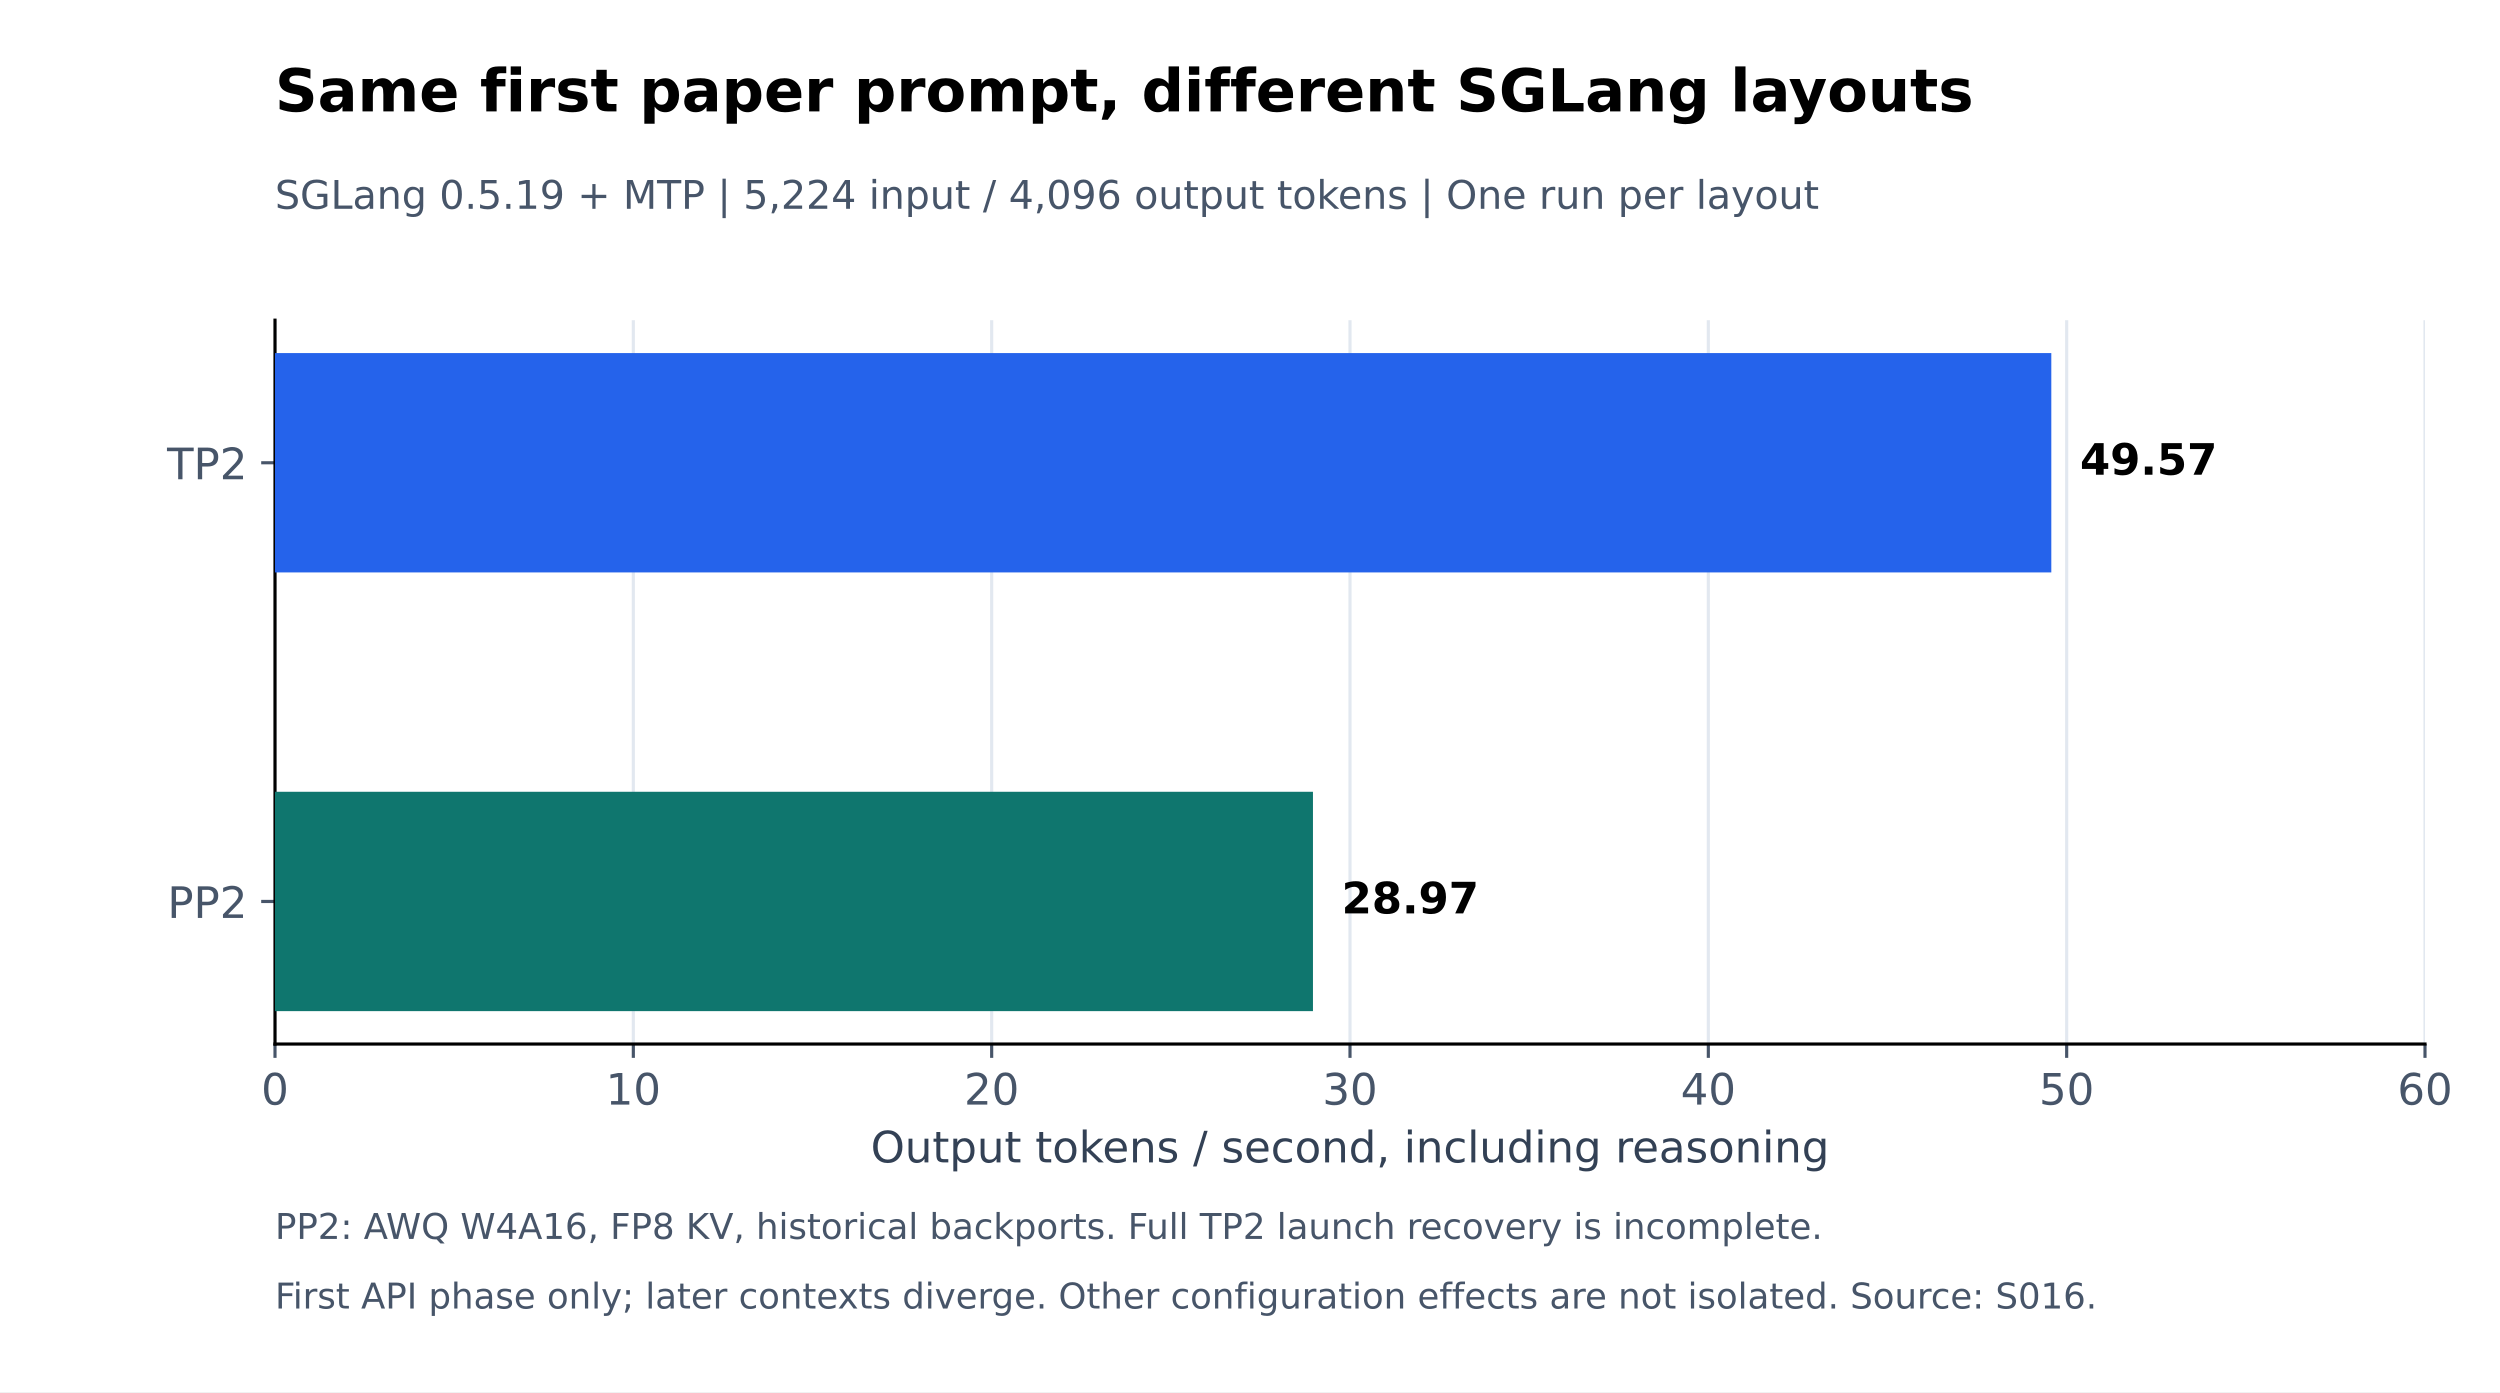
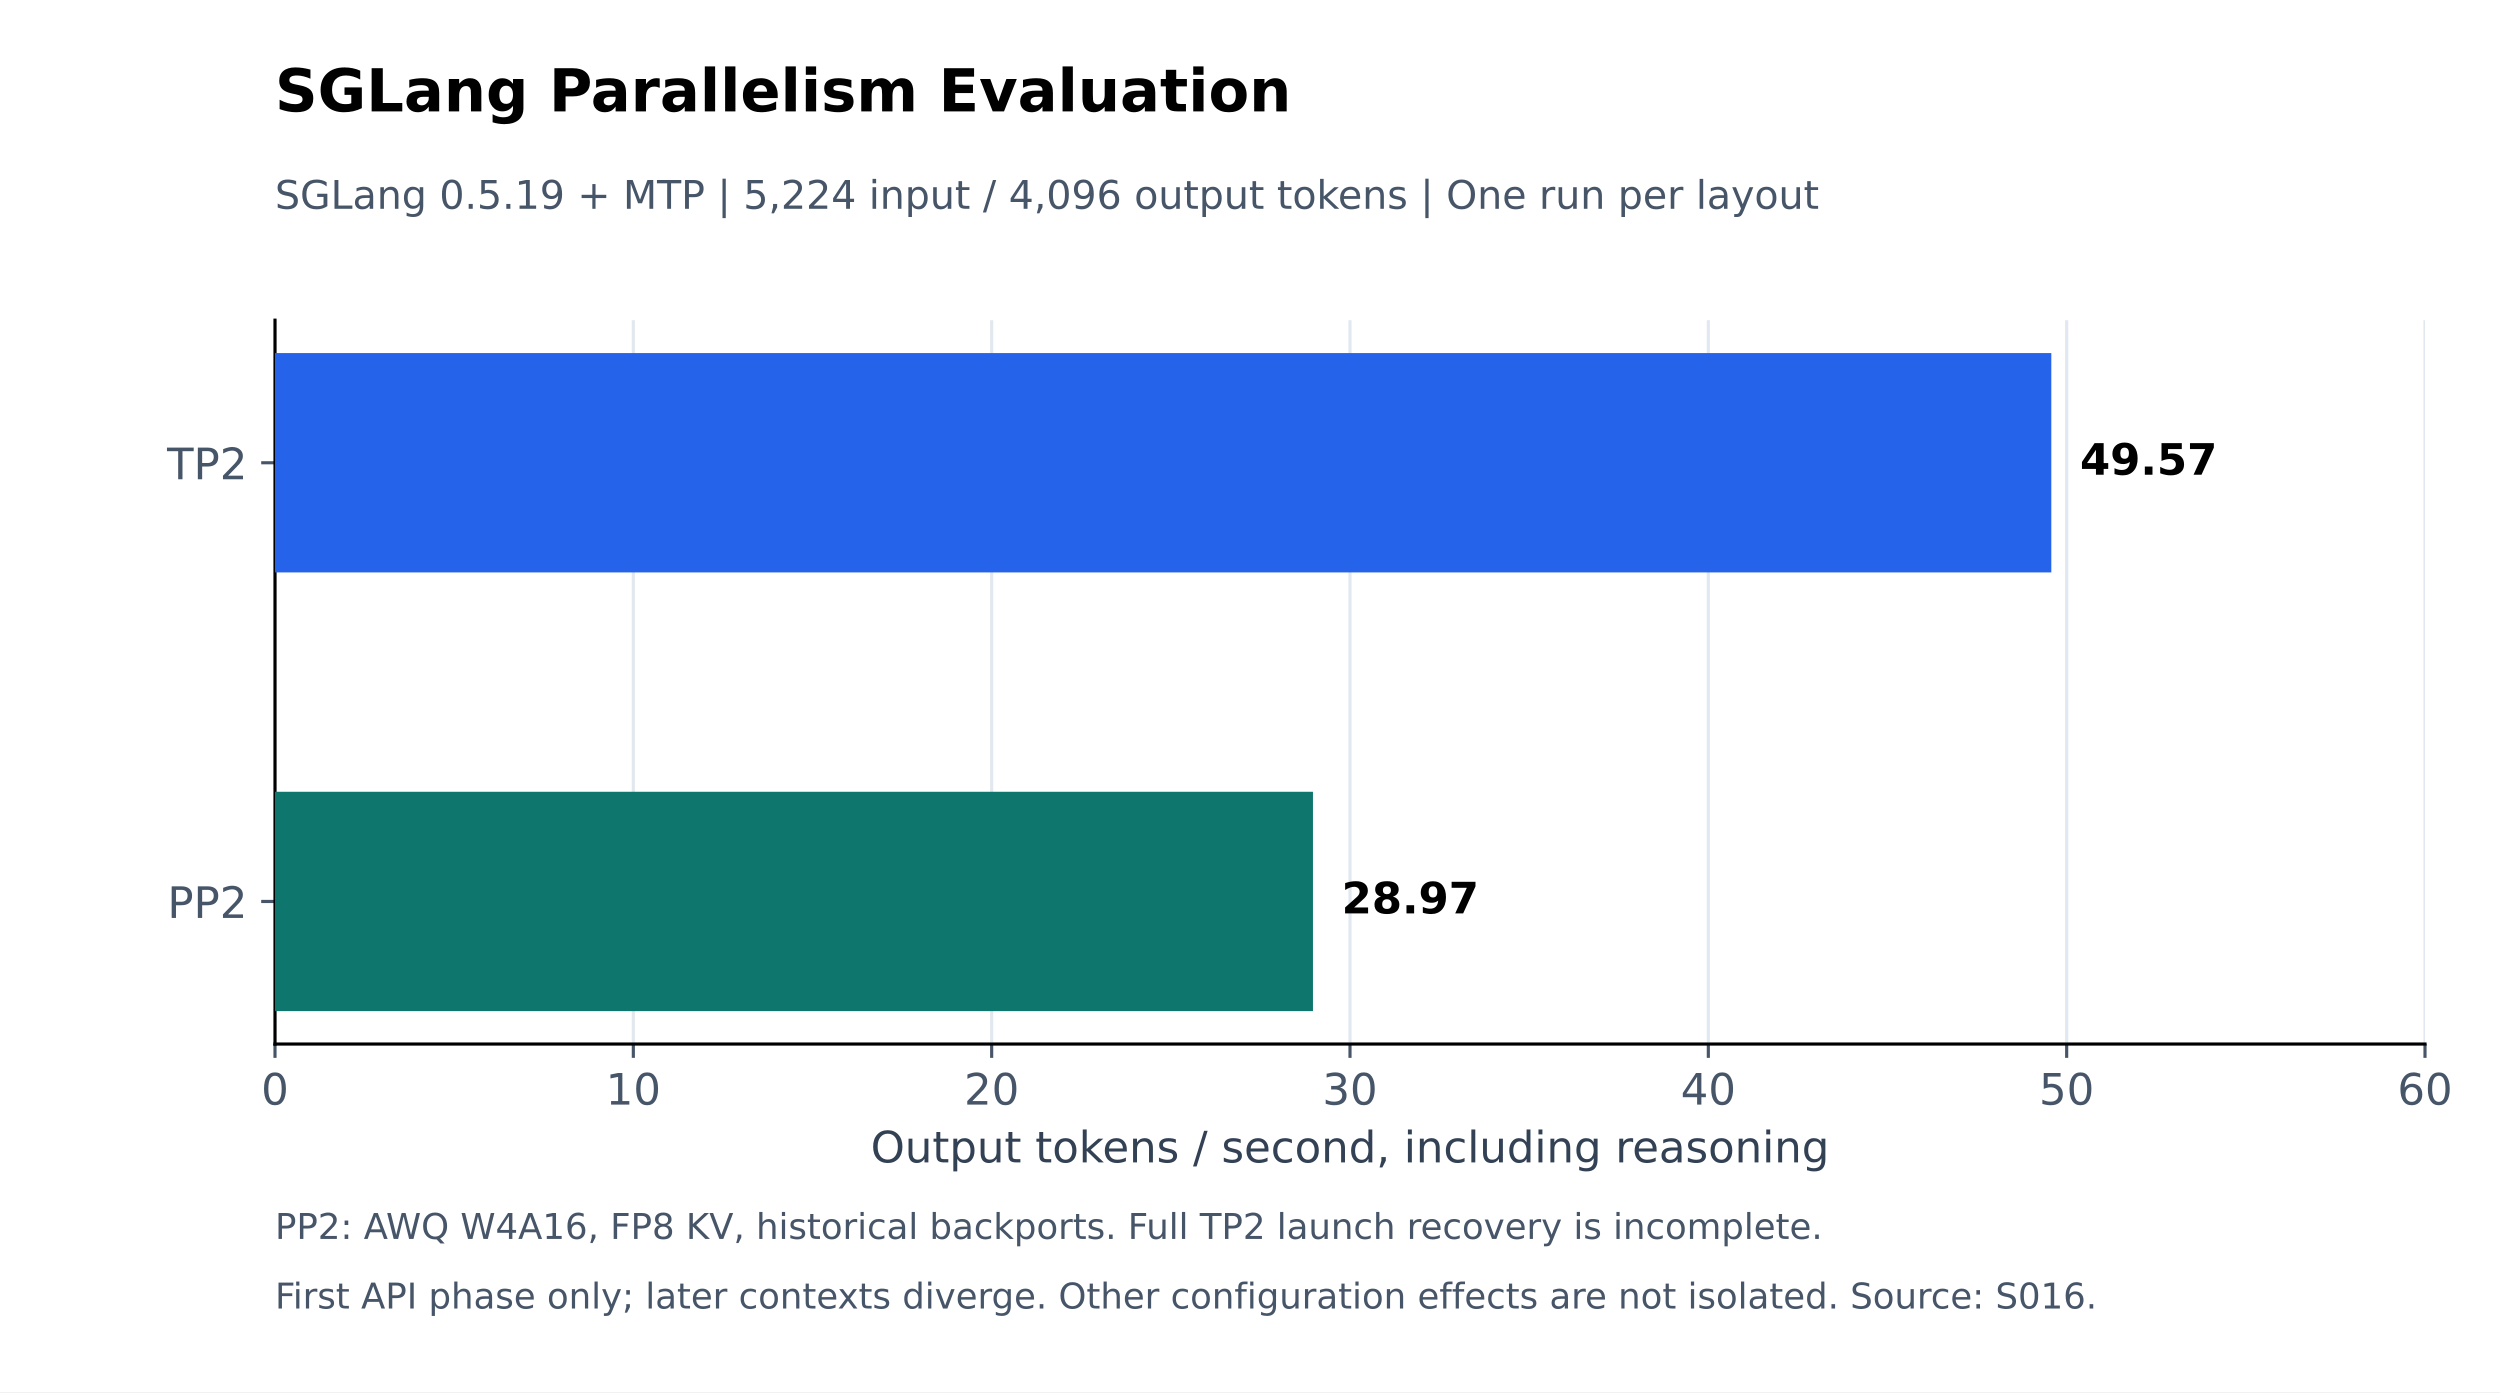
<svg xmlns="http://www.w3.org/2000/svg" xmlns:xlink="http://www.w3.org/1999/xlink" width="633.6pt" height="352.8pt" viewBox="0 0 633.6 352.8" version="1.1">
  <defs>
    <style type="text/css">*{stroke-linejoin: round; stroke-linecap: butt}</style>
  </defs>
  <g id="figure_1">
    <g id="patch_1">
      <path d="M 0 352.8 L 633.6 352.8 L 633.6 0 L 0 0 z " style="fill: #ffffff" />
    </g>
    <g id="axes_1">
      <g id="patch_2">
        <path d="M 69.696 264.6 L 614.592 264.6 L 614.592 81.144 L 69.696 81.144 z " style="fill: #ffffff" />
      </g>
      <g id="matplotlib.axis_1">
        <g id="xtick_1">
          <g id="line2d_1">
-             <path d="M 69.696 264.6 L 69.696 81.144 " clip-path="url(#pff1b604bb2)" style="fill: none; stroke: #e2e8f0; stroke-width: 0.8; stroke-linecap: square" />
+             <path d="M 69.696 264.6 L 69.696 81.144 " clip-path="url(#p27d616f23e)" style="fill: none; stroke: #e2e8f0; stroke-width: 0.8; stroke-linecap: square" />
          </g>
          <g id="line2d_2">
            <defs>
-               <path id="m0772d14835" d="M 0 0 L 0 3.5 " style="stroke: #475569; stroke-width: 0.8" />
+               <path id="m1093fd38a0" d="M 0 0 L 0 3.5 " style="stroke: #475569; stroke-width: 0.8" />
            </defs>
            <g>
-               <use xlink:href="#m0772d14835" x="69.696" y="264.6" style="fill: #475569; stroke: #475569; stroke-width: 0.8" />
+               <use xlink:href="#m1093fd38a0" x="69.696" y="264.6" style="fill: #475569; stroke: #475569; stroke-width: 0.8" />
            </g>
          </g>
          <g id="text_1">
            <text style="fill: #475569; font: 11px 'DejaVu Sans'; text-anchor: middle" x="69.696" y="279.958" transform="rotate(-0 69.696 279.9583)">0</text>
          </g>
        </g>
        <g id="xtick_2">
          <g id="line2d_3">
-             <path d="M 160.512 264.6 L 160.512 81.144 " clip-path="url(#pff1b604bb2)" style="fill: none; stroke: #e2e8f0; stroke-width: 0.8; stroke-linecap: square" />
+             <path d="M 160.512 264.6 L 160.512 81.144 " clip-path="url(#p27d616f23e)" style="fill: none; stroke: #e2e8f0; stroke-width: 0.8; stroke-linecap: square" />
          </g>
          <g id="line2d_4">
            <g>
-               <use xlink:href="#m0772d14835" x="160.512" y="264.6" style="fill: #475569; stroke: #475569; stroke-width: 0.8" />
+               <use xlink:href="#m1093fd38a0" x="160.512" y="264.6" style="fill: #475569; stroke: #475569; stroke-width: 0.8" />
            </g>
          </g>
          <g id="text_2">
            <text style="fill: #475569; font: 11px 'DejaVu Sans'; text-anchor: middle" x="160.512" y="279.958" transform="rotate(-0 160.512 279.9583)">10</text>
          </g>
        </g>
        <g id="xtick_3">
          <g id="line2d_5">
-             <path d="M 251.328 264.6 L 251.328 81.144 " clip-path="url(#pff1b604bb2)" style="fill: none; stroke: #e2e8f0; stroke-width: 0.8; stroke-linecap: square" />
+             <path d="M 251.328 264.6 L 251.328 81.144 " clip-path="url(#p27d616f23e)" style="fill: none; stroke: #e2e8f0; stroke-width: 0.8; stroke-linecap: square" />
          </g>
          <g id="line2d_6">
            <g>
-               <use xlink:href="#m0772d14835" x="251.328" y="264.6" style="fill: #475569; stroke: #475569; stroke-width: 0.8" />
+               <use xlink:href="#m1093fd38a0" x="251.328" y="264.6" style="fill: #475569; stroke: #475569; stroke-width: 0.8" />
            </g>
          </g>
          <g id="text_3">
            <text style="fill: #475569; font: 11px 'DejaVu Sans'; text-anchor: middle" x="251.328" y="279.958" transform="rotate(-0 251.328 279.9583)">20</text>
          </g>
        </g>
        <g id="xtick_4">
          <g id="line2d_7">
-             <path d="M 342.144 264.6 L 342.144 81.144 " clip-path="url(#pff1b604bb2)" style="fill: none; stroke: #e2e8f0; stroke-width: 0.8; stroke-linecap: square" />
+             <path d="M 342.144 264.6 L 342.144 81.144 " clip-path="url(#p27d616f23e)" style="fill: none; stroke: #e2e8f0; stroke-width: 0.8; stroke-linecap: square" />
          </g>
          <g id="line2d_8">
            <g>
-               <use xlink:href="#m0772d14835" x="342.144" y="264.6" style="fill: #475569; stroke: #475569; stroke-width: 0.8" />
+               <use xlink:href="#m1093fd38a0" x="342.144" y="264.6" style="fill: #475569; stroke: #475569; stroke-width: 0.8" />
            </g>
          </g>
          <g id="text_4">
            <text style="fill: #475569; font: 11px 'DejaVu Sans'; text-anchor: middle" x="342.144" y="279.958" transform="rotate(-0 342.144 279.9583)">30</text>
          </g>
        </g>
        <g id="xtick_5">
          <g id="line2d_9">
-             <path d="M 432.96 264.6 L 432.96 81.144 " clip-path="url(#pff1b604bb2)" style="fill: none; stroke: #e2e8f0; stroke-width: 0.8; stroke-linecap: square" />
+             <path d="M 432.96 264.6 L 432.96 81.144 " clip-path="url(#p27d616f23e)" style="fill: none; stroke: #e2e8f0; stroke-width: 0.8; stroke-linecap: square" />
          </g>
          <g id="line2d_10">
            <g>
-               <use xlink:href="#m0772d14835" x="432.96" y="264.6" style="fill: #475569; stroke: #475569; stroke-width: 0.8" />
+               <use xlink:href="#m1093fd38a0" x="432.96" y="264.6" style="fill: #475569; stroke: #475569; stroke-width: 0.8" />
            </g>
          </g>
          <g id="text_5">
            <text style="fill: #475569; font: 11px 'DejaVu Sans'; text-anchor: middle" x="432.96" y="279.958" transform="rotate(-0 432.96 279.9583)">40</text>
          </g>
        </g>
        <g id="xtick_6">
          <g id="line2d_11">
-             <path d="M 523.776 264.6 L 523.776 81.144 " clip-path="url(#pff1b604bb2)" style="fill: none; stroke: #e2e8f0; stroke-width: 0.8; stroke-linecap: square" />
+             <path d="M 523.776 264.6 L 523.776 81.144 " clip-path="url(#p27d616f23e)" style="fill: none; stroke: #e2e8f0; stroke-width: 0.8; stroke-linecap: square" />
          </g>
          <g id="line2d_12">
            <g>
-               <use xlink:href="#m0772d14835" x="523.776" y="264.6" style="fill: #475569; stroke: #475569; stroke-width: 0.8" />
+               <use xlink:href="#m1093fd38a0" x="523.776" y="264.6" style="fill: #475569; stroke: #475569; stroke-width: 0.8" />
            </g>
          </g>
          <g id="text_6">
            <text style="fill: #475569; font: 11px 'DejaVu Sans'; text-anchor: middle" x="523.776" y="279.958" transform="rotate(-0 523.776 279.9583)">50</text>
          </g>
        </g>
        <g id="xtick_7">
          <g id="line2d_13">
-             <path d="M 614.592 264.6 L 614.592 81.144 " clip-path="url(#pff1b604bb2)" style="fill: none; stroke: #e2e8f0; stroke-width: 0.8; stroke-linecap: square" />
+             <path d="M 614.592 264.6 L 614.592 81.144 " clip-path="url(#p27d616f23e)" style="fill: none; stroke: #e2e8f0; stroke-width: 0.8; stroke-linecap: square" />
          </g>
          <g id="line2d_14">
            <g>
-               <use xlink:href="#m0772d14835" x="614.592" y="264.6" style="fill: #475569; stroke: #475569; stroke-width: 0.8" />
+               <use xlink:href="#m1093fd38a0" x="614.592" y="264.6" style="fill: #475569; stroke: #475569; stroke-width: 0.8" />
            </g>
          </g>
          <g id="text_7">
            <text style="fill: #475569; font: 11px 'DejaVu Sans'; text-anchor: middle" x="614.592" y="279.958" transform="rotate(-0 614.592 279.9583)">60</text>
          </g>
        </g>
        <g id="text_8">
          <text style="fill: #334155; font: 11px 'DejaVu Sans'; text-anchor: middle" x="342.144" y="294.604" transform="rotate(-0 342.144 294.6042)">Output tokens / second, including reasoning</text>
        </g>
      </g>
      <g id="matplotlib.axis_2">
        <g id="ytick_1">
          <g id="line2d_15">
            <defs>
-               <path id="m8a8a0bfecd" d="M 0 0 L -3.5 0 " style="stroke: #475569; stroke-width: 0.8" />
+               <path id="m2e3406e4bc" d="M 0 0 L -3.5 0 " style="stroke: #475569; stroke-width: 0.8" />
            </defs>
            <g>
-               <use xlink:href="#m8a8a0bfecd" x="69.696" y="117.279" style="fill: #475569; stroke: #475569; stroke-width: 0.8" />
+               <use xlink:href="#m2e3406e4bc" x="69.696" y="117.279" style="fill: #475569; stroke: #475569; stroke-width: 0.8" />
            </g>
          </g>
          <g id="text_9">
            <text style="fill: #475569; font: 11px 'DejaVu Sans'; text-anchor: end" x="62.696" y="121.458" transform="rotate(-0 62.696 121.4584)">TP2</text>
          </g>
        </g>
        <g id="ytick_2">
          <g id="line2d_16">
            <g>
-               <use xlink:href="#m8a8a0bfecd" x="69.696" y="228.465" style="fill: #475569; stroke: #475569; stroke-width: 0.8" />
+               <use xlink:href="#m2e3406e4bc" x="69.696" y="228.465" style="fill: #475569; stroke: #475569; stroke-width: 0.8" />
            </g>
          </g>
          <g id="text_10">
            <text style="fill: #475569; font: 11px 'DejaVu Sans'; text-anchor: end" x="62.696" y="232.644" transform="rotate(-0 62.696 232.6439)">PP2</text>
          </g>
        </g>
      </g>
      <g id="patch_3">
        <path d="M 69.696 264.6 L 69.696 81.144 " style="fill: none; stroke: #000000; stroke-width: 0.8; stroke-linejoin: miter; stroke-linecap: square" />
      </g>
      <g id="patch_4">
        <path d="M 69.696 264.6 L 614.592 264.6 " style="fill: none; stroke: #000000; stroke-width: 0.8; stroke-linejoin: miter; stroke-linecap: square" />
      </g>
      <g id="patch_5">
-         <path d="M 69.696 145.076 L 519.885 145.076 L 519.885 89.483 L 69.696 89.483 z " clip-path="url(#pff1b604bb2)" style="fill: #2563eb" />
+         <path d="M 69.696 145.076 L 519.885 145.076 L 519.885 89.483 L 69.696 89.483 z " clip-path="url(#p27d616f23e)" style="fill: #2563eb" />
      </g>
      <g id="patch_6">
-         <path d="M 69.696 256.261 L 332.757 256.261 L 332.757 200.668 L 69.696 200.668 z " clip-path="url(#pff1b604bb2)" style="fill: #0f766e" />
+         <path d="M 69.696 256.261 L 332.757 256.261 L 332.757 200.668 L 69.696 200.668 z " clip-path="url(#p27d616f23e)" style="fill: #0f766e" />
      </g>
      <g id="text_11">
        <text style="font: 700 11px 'DejaVu Sans'; text-anchor: start" x="527.151" y="120.315" transform="rotate(-0 527.1505 120.3146)">49.57</text>
      </g>
      <g id="text_12">
        <text style="font: 700 11px 'DejaVu Sans'; text-anchor: start" x="340.022" y="231.5" transform="rotate(-0 340.0225 231.5)">28.97</text>
      </g>
    </g>
    <g id="text_13">
-       <text style="font: 700 15px 'DejaVu Sans'; text-anchor: start" x="69.696" y="28.224" transform="rotate(-0 69.696 28.224)">Same first paper prompt, different SGLang layouts</text>
+       <text style="font: 700 15px 'DejaVu Sans'; text-anchor: start" x="69.696" y="28.224" transform="rotate(-0 69.696 28.224)">SGLang Parallelism Evaluation</text>
    </g>
    <g id="text_14">
      <text style="fill: #475569; font: 10px 'DejaVu Sans'; text-anchor: start" x="69.696" y="52.92" transform="rotate(-0 69.696 52.92)">SGLang 0.5.19 + MTP | 5,224 input / 4,096 output tokens | One run per layout</text>
    </g>
    <g id="text_15">
      <text style="fill: #475569; font: 9px 'DejaVu Sans'; text-anchor: start" x="69.696" y="313.992" transform="rotate(-0 69.696 313.992)">PP2: AWQ W4A16, FP8 KV, historical backports. Full TP2 launch recovery is incomplete.</text>
    </g>
    <g id="text_16">
      <text style="fill: #475569; font: 9px 'DejaVu Sans'; text-anchor: start" x="69.696" y="331.632" transform="rotate(-0 69.696 331.632)">First API phase only; later contexts diverge. Other configuration effects are not isolated. Source: S016.</text>
    </g>
  </g>
  <defs>
-     <clipPath id="pff1b604bb2">
+     <clipPath id="p27d616f23e">
      <rect x="69.696" y="81.144" width="544.896" height="183.456" />
    </clipPath>
  </defs>
</svg>
